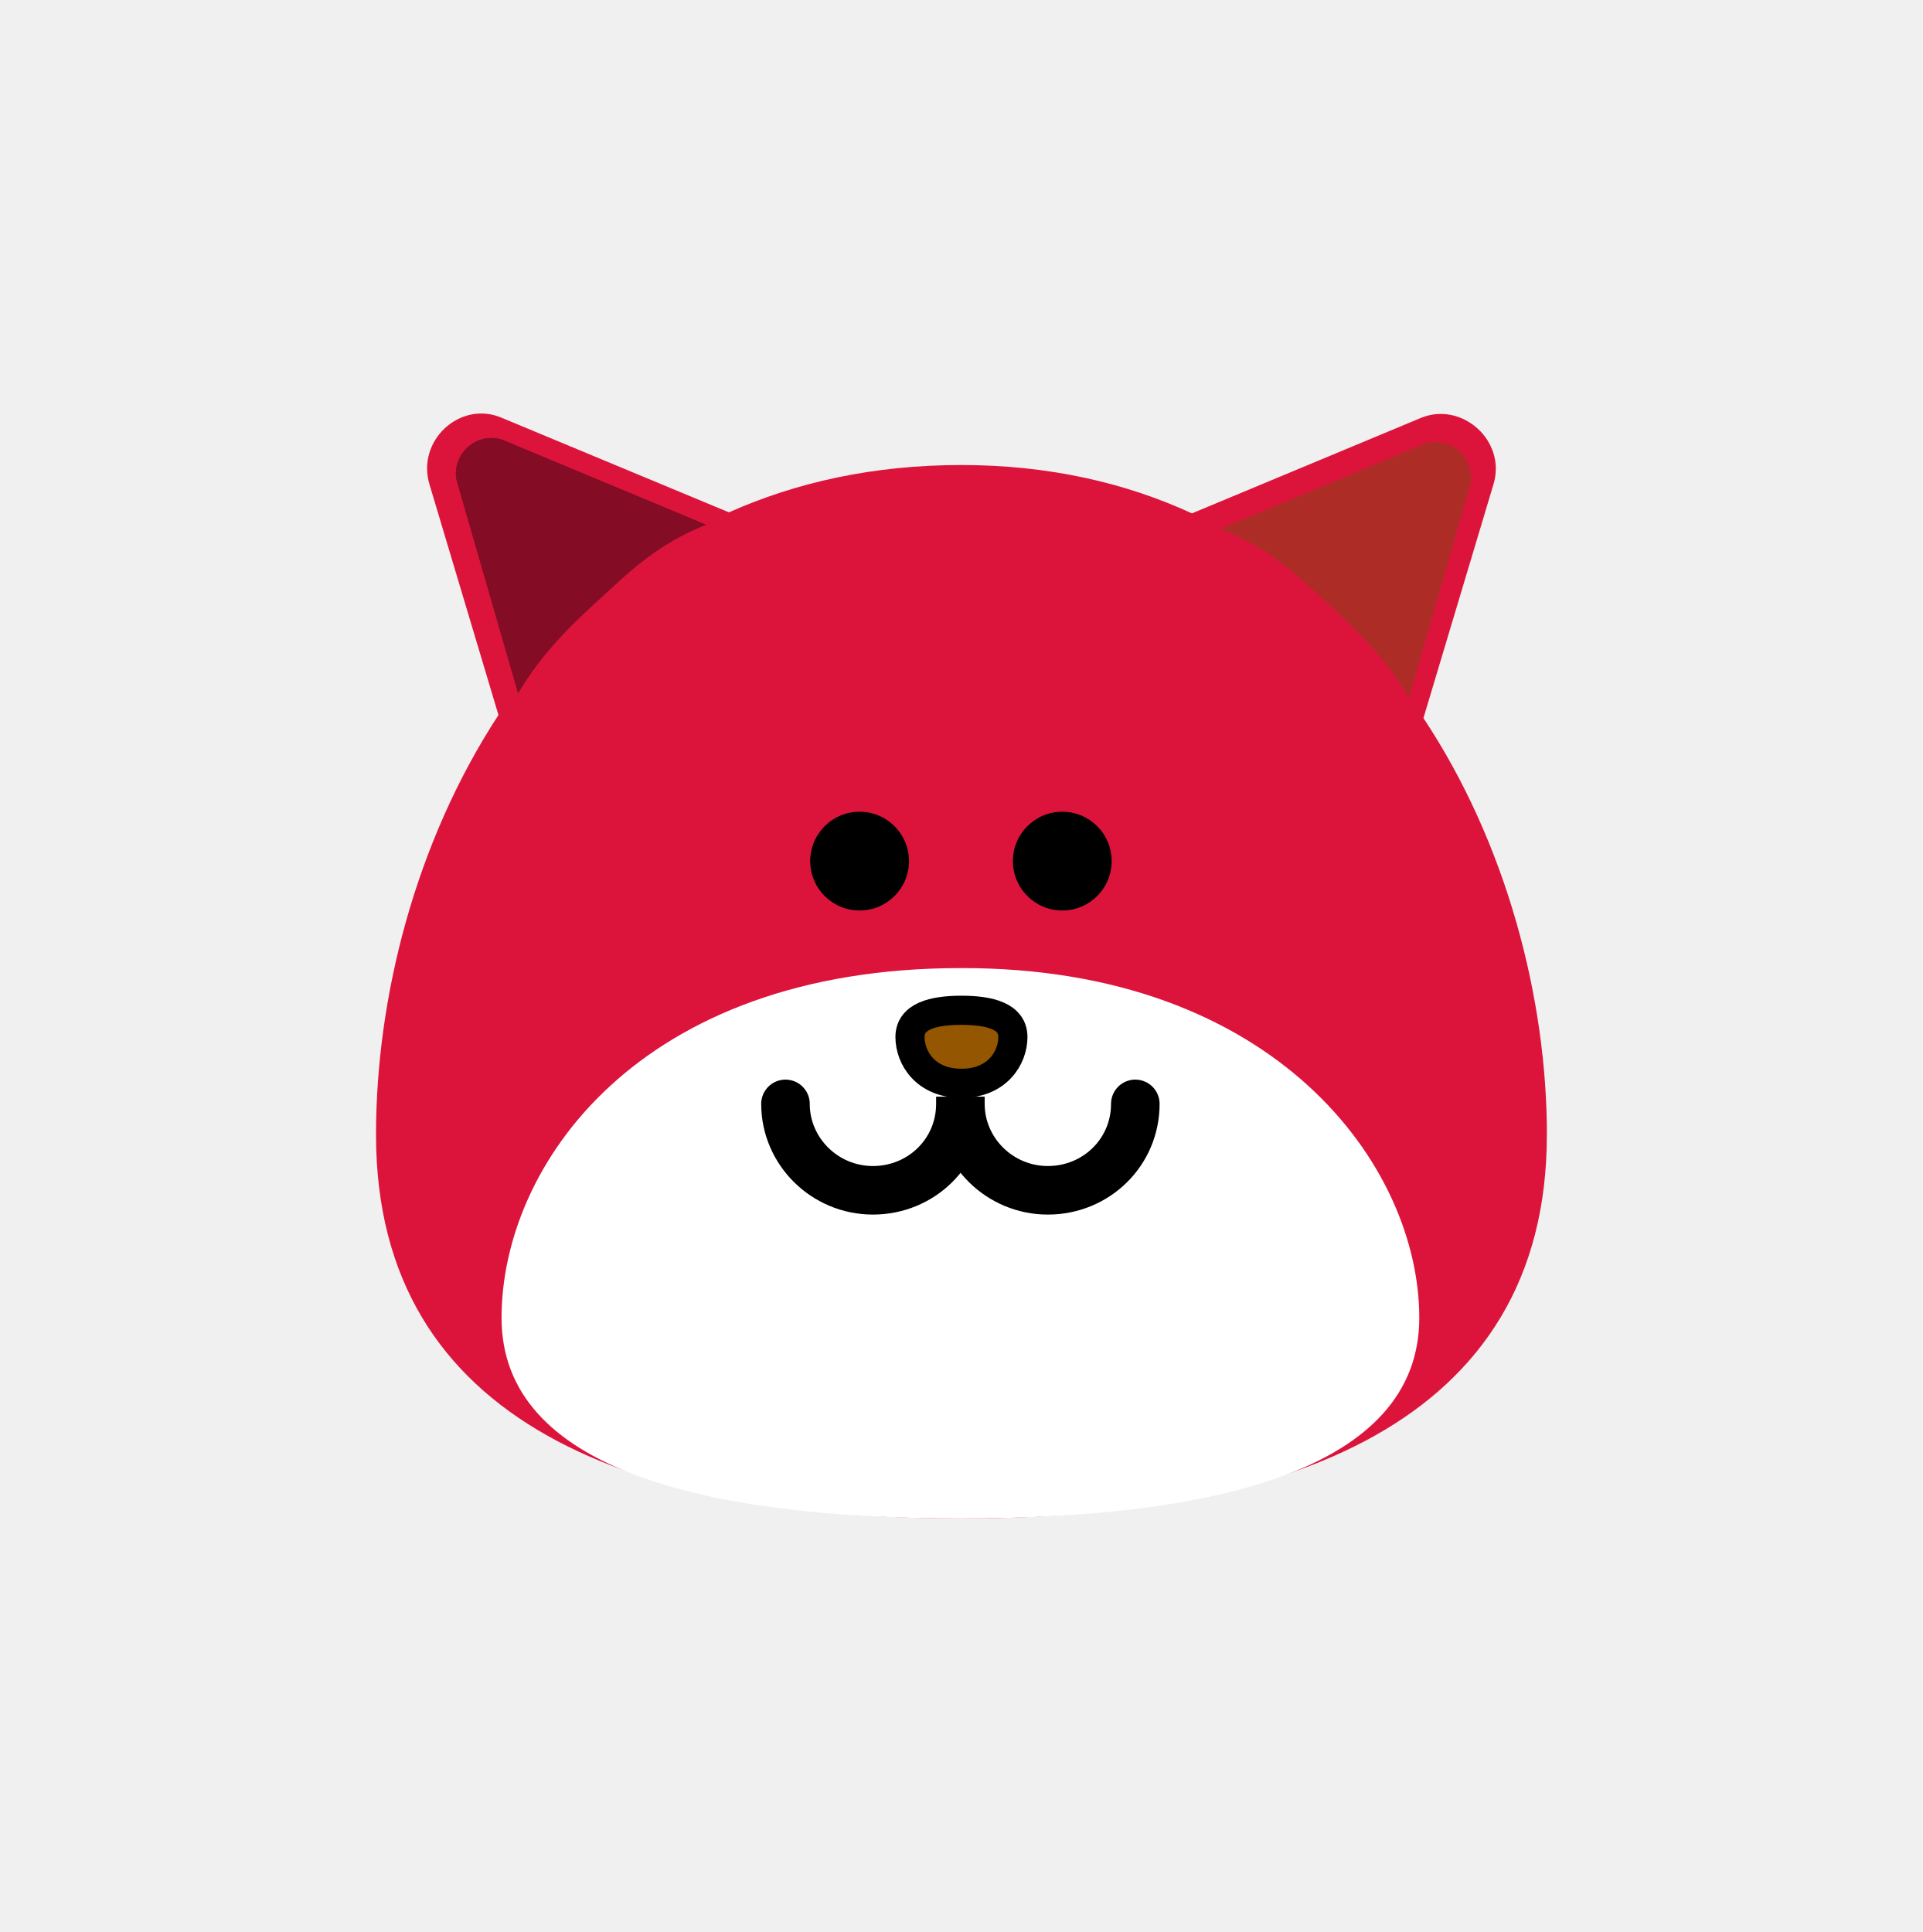
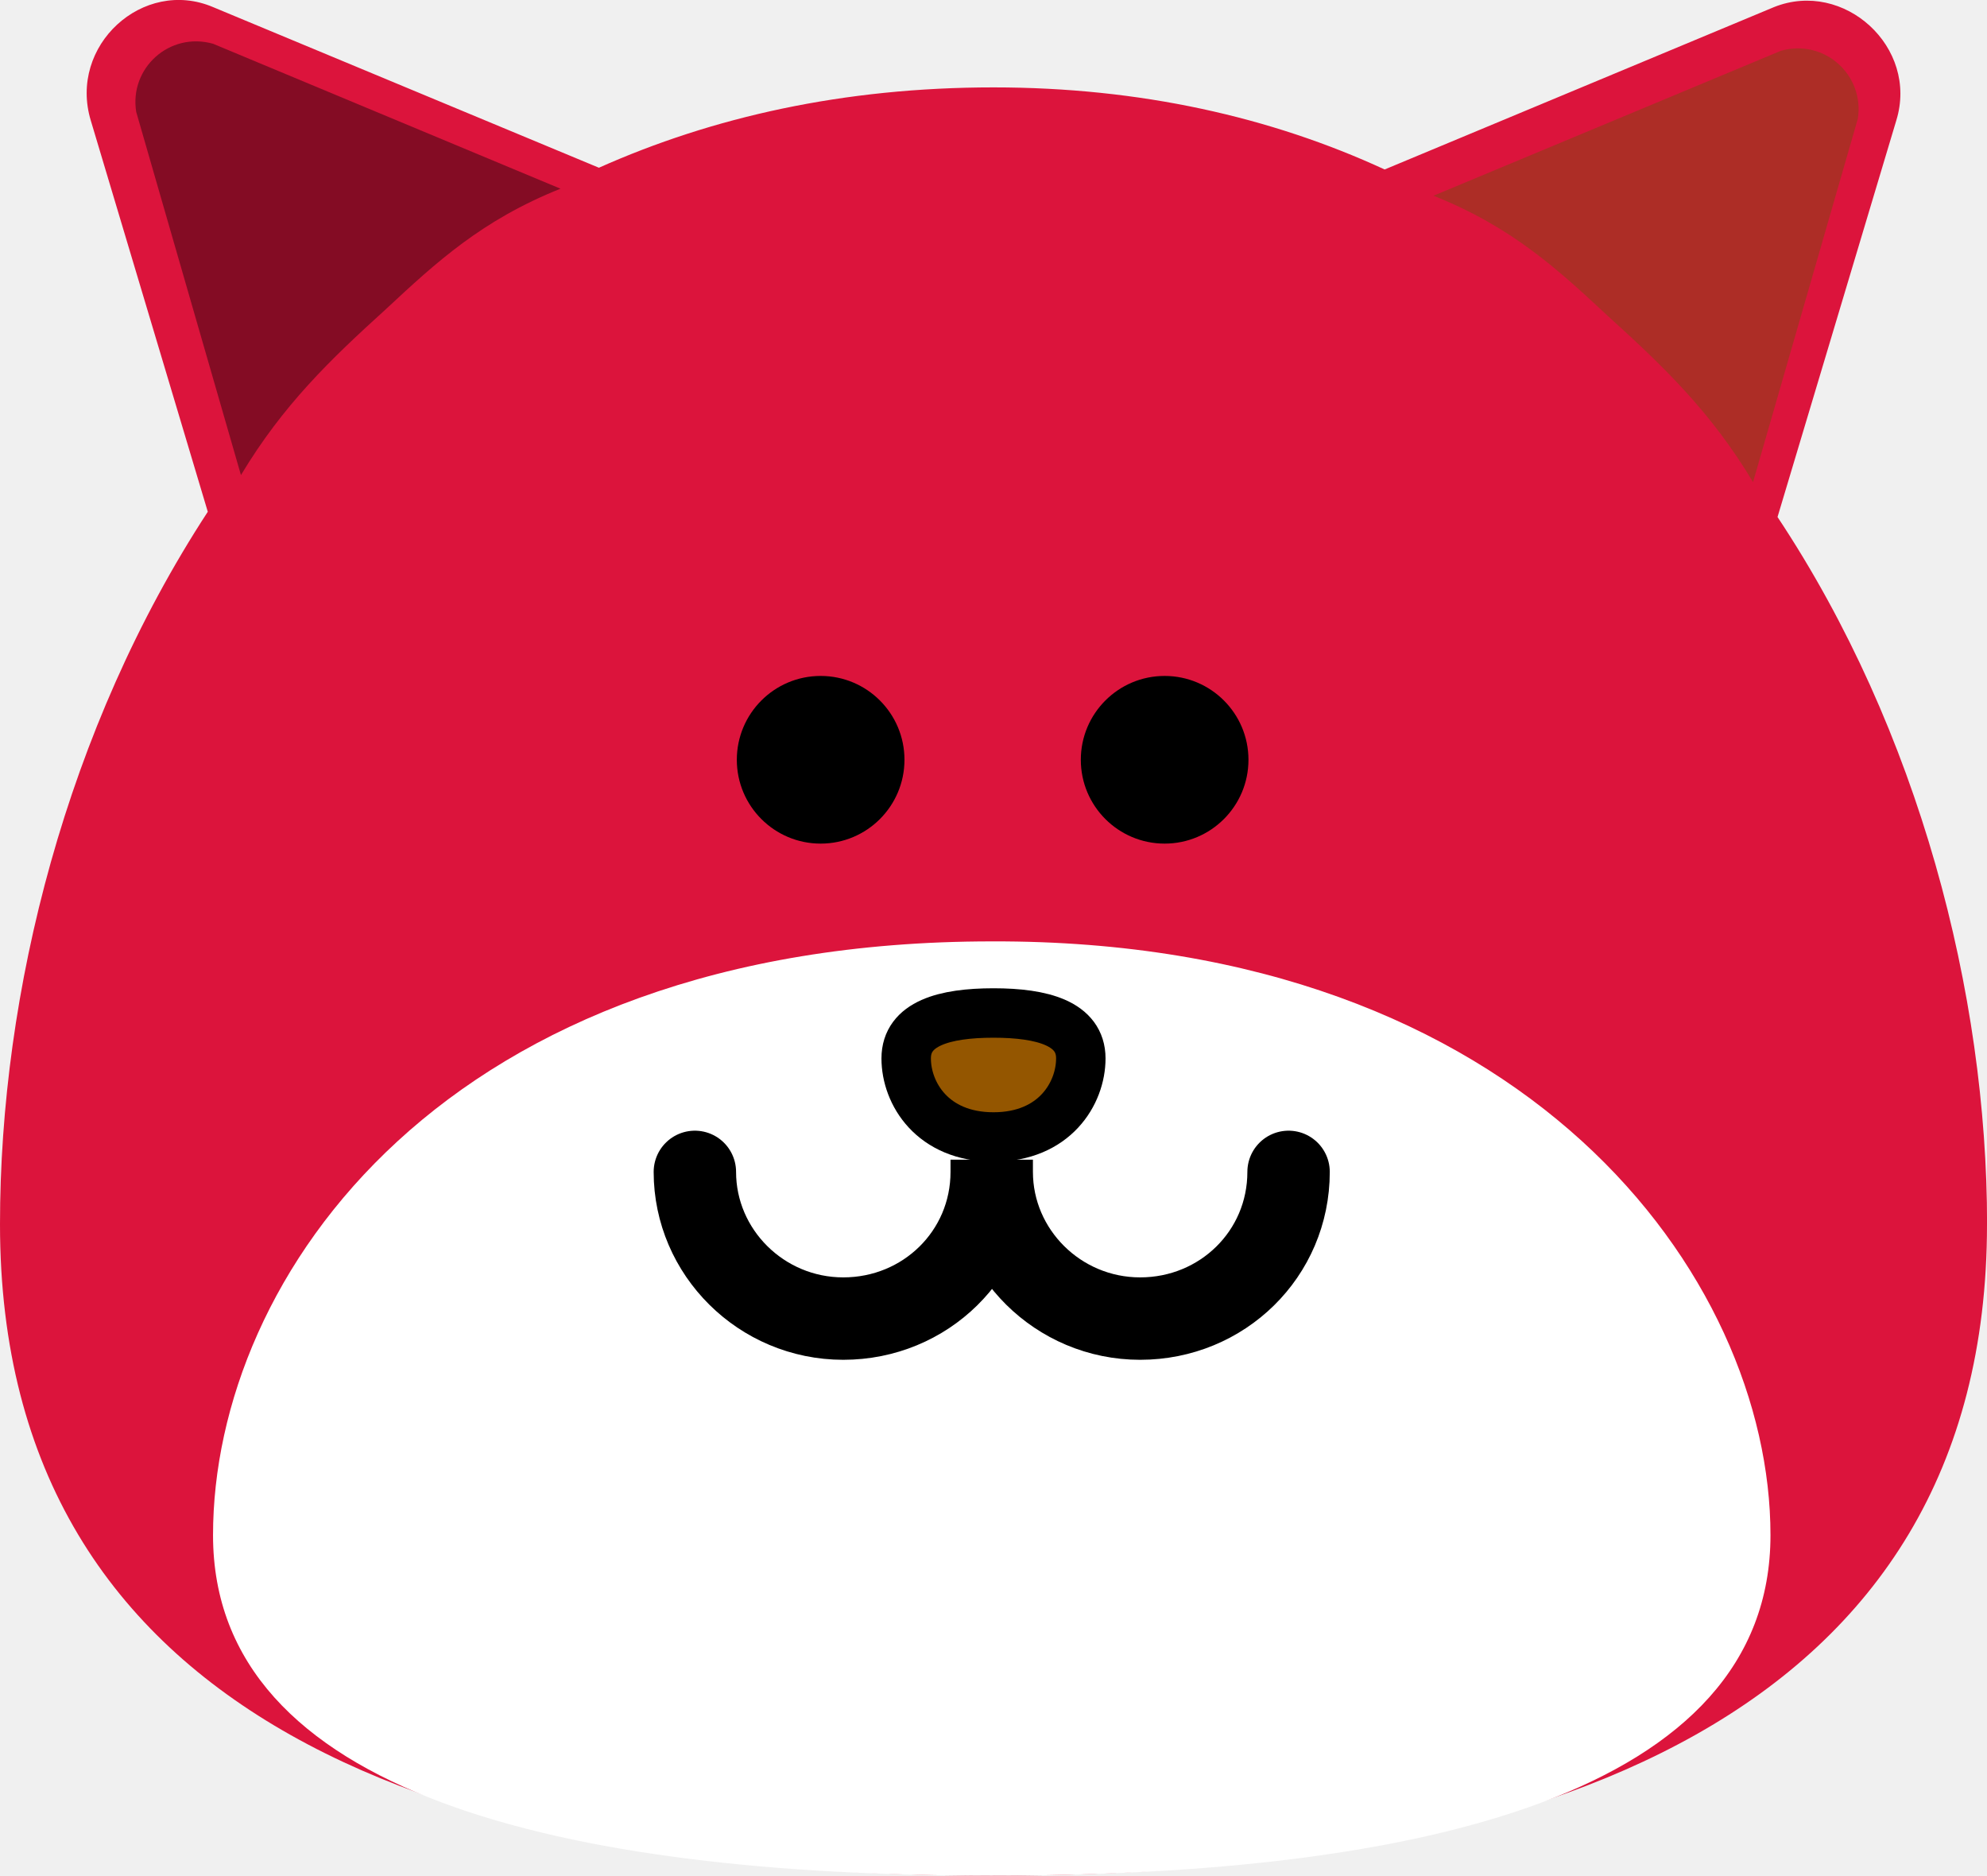
- <svg xmlns="http://www.w3.org/2000/svg" version="1.1" width="99.002" height="99.485" viewBox="0,0,99.002,99.485">
-   <g transform="translate(-190.4992,-130.2576)">
-     <g data-paper-data="{&quot;isPaintingLayer&quot;:true}" fill-rule="nonzero" stroke-linejoin="miter" stroke-miterlimit="10" stroke-dasharray="" stroke-dashoffset="0" style="mix-blend-mode: normal">
-       <path d="M270.141,188.689c0,14.938 -13.508,19.759 -30.141,19.759c-16.633,0 -30.141,-4.767 -30.141,-19.759c0,-7.045 2.013,-15.044 6.304,-21.613l-3.549,-11.866c-0.689,-2.278 1.589,-4.344 3.708,-3.443l11.707,4.873c3.443,-1.536 7.416,-2.437 11.972,-2.437c4.45,0 8.423,0.901 11.866,2.49l11.813,-4.926c2.119,-0.848 4.397,1.218 3.708,3.443l-3.602,12.025c4.291,6.463 6.357,14.461 6.357,21.454z" fill="#dc143c" stroke="none" stroke-width="1" stroke-linecap="butt" />
-       <path d="M263.572,198.118c0,7.84 -10.594,10.33 -23.625,10.33c-13.031,0 -23.625,-2.49 -23.625,-10.33c0,-7.84 7.045,-18.01 23.625,-18.01c16.209,-0.053 23.625,10.171 23.625,18.01z" fill="#ffffff" stroke="none" stroke-width="1" stroke-linecap="butt" />
-       <path d="M237.351,183.657c0,-1.059 1.165,-1.377 2.649,-1.377c1.483,0 2.649,0.318 2.649,1.377c0,1.059 -0.795,2.384 -2.649,2.384c-1.854,0 -2.649,-1.324 -2.649,-2.384z" fill="#945600" stroke="#000000" stroke-width="1.5" stroke-linecap="butt" />
-       <path d="M248.952,187.1c0,2.49 -2.013,4.45 -4.503,4.45c-2.49,0 -4.503,-2.013 -4.503,-4.45c0,-0.106 0,-0.106 0,-0.106c0,-0.159 0,-0.265 0,-0.265c0,0 0,0.106 0,0.265c0,0 0,0 0,0.106c0,2.49 -2.013,4.45 -4.503,4.45c-2.49,0 -4.503,-2.013 -4.503,-4.45" fill="none" stroke="#000000" stroke-width="2.5" stroke-linecap="round" />
-       <path d="M232.213,174.599c0,-1.404 1.138,-2.543 2.543,-2.543c1.404,0 2.543,1.138 2.543,2.543c0,1.404 -1.138,2.543 -2.543,2.543c-1.404,0 -2.543,-1.138 -2.543,-2.543z" fill="#000000" stroke="none" stroke-width="1" stroke-linecap="butt" />
-       <path d="M242.649,174.599c0,-1.404 1.138,-2.543 2.543,-2.543c1.404,0 2.543,1.138 2.543,2.543c0,1.404 -1.138,2.543 -2.543,2.543c-1.404,0 -2.543,-1.138 -2.543,-2.543z" fill="#000000" stroke="none" stroke-width="1" stroke-linecap="butt" />
-       <path d="M221.566,160.931c-1.695,1.536 -3.125,2.913 -4.397,5.032l-3.178,-11.018c-0.212,-1.324 1.006,-2.437 2.331,-2.066l10.541,4.397c-2.384,0.954 -3.761,2.225 -5.297,3.655z" fill="#840c24" stroke="none" stroke-width="1" stroke-linecap="butt" />
-       <path d="M253.349,157.489l10.541,-4.397c1.324,-0.371 2.543,0.742 2.331,2.066l-3.178,11.018c-1.271,-2.119 -2.702,-3.496 -4.397,-5.032c-1.536,-1.43 -2.913,-2.702 -5.297,-3.655z" fill="#ad2d26" stroke="none" stroke-width="1" stroke-linecap="butt" />
-       <path d="M190.499,229.742v-99.485h99.002v99.485z" fill="none" stroke="#ff0000" stroke-width="0" stroke-linecap="butt" />
+ <svg xmlns="http://www.w3.org/2000/svg" version="1.1" width="60.282" height="56.896" viewBox="0 0 60.282 56.896" id="svg10">
+   <defs id="defs10" />
+   <g transform="translate(-209.859,-151.5521)" id="g10">
+     <g data-paper-data="{&quot;isPaintingLayer&quot;:true}" fill-rule="nonzero" stroke-linejoin="miter" stroke-miterlimit="10" stroke-dasharray="none" stroke-dashoffset="0" style="mix-blend-mode:normal" id="g9">
+       <path d="m 270.141,188.689 c 0,14.938 -13.508,19.759 -30.141,19.759 -16.633,0 -30.141,-4.767 -30.141,-19.759 0,-7.045 2.013,-15.044 6.304,-21.613 l -3.549,-11.866 c -0.689,-2.278 1.589,-4.344 3.708,-3.443 l 11.707,4.873 c 3.443,-1.536 7.416,-2.437 11.972,-2.437 4.45,0 8.423,0.901 11.866,2.49 l 11.813,-4.926 c 2.119,-0.848 4.397,1.218 3.708,3.443 l -3.602,12.025 c 4.291,6.463 6.357,14.461 6.357,21.454 z" fill="#dc143c" stroke="none" stroke-width="1" stroke-linecap="butt" id="path1" />
+       <path d="m 263.572,198.118 c 0,7.84 -10.594,10.33 -23.625,10.33 -13.031,0 -23.625,-2.49 -23.625,-10.33 0,-7.84 7.045,-18.01 23.625,-18.01 16.209,-0.053 23.625,10.171 23.625,18.01 z" fill="#ffffff" stroke="none" stroke-width="1" stroke-linecap="butt" id="path2" />
+       <path d="m 237.351,183.657 c 0,-1.059 1.165,-1.377 2.649,-1.377 1.483,0 2.649,0.318 2.649,1.377 0,1.059 -0.795,2.384 -2.649,2.384 -1.854,0 -2.649,-1.324 -2.649,-2.384 z" fill="#945600" stroke="#000000" stroke-width="1.5" stroke-linecap="butt" id="path3" />
+       <path d="m 248.952,187.1 c 0,2.49 -2.013,4.45 -4.503,4.45 -2.49,0 -4.503,-2.013 -4.503,-4.45 0,-0.106 0,-0.106 0,-0.106 0,-0.159 0,-0.265 0,-0.265 0,0 0,0.106 0,0.265 0,0 0,0 0,0.106 0,2.49 -2.013,4.45 -4.503,4.45 -2.49,0 -4.503,-2.013 -4.503,-4.45" fill="none" stroke="#000000" stroke-width="2.5" stroke-linecap="round" id="path4" />
+       <path d="m 232.213,174.599 c 0,-1.404 1.138,-2.543 2.543,-2.543 1.404,0 2.543,1.138 2.543,2.543 0,1.404 -1.138,2.543 -2.543,2.543 -1.404,0 -2.543,-1.138 -2.543,-2.543 z" fill="#000000" stroke="none" stroke-width="1" stroke-linecap="butt" id="path5" />
+       <path d="m 242.649,174.599 c 0,-1.404 1.138,-2.543 2.543,-2.543 1.404,0 2.543,1.138 2.543,2.543 0,1.404 -1.138,2.543 -2.543,2.543 -1.404,0 -2.543,-1.138 -2.543,-2.543 z" fill="#000000" stroke="none" stroke-width="1" stroke-linecap="butt" id="path6" />
+       <path d="m 221.566,160.931 c -1.695,1.536 -3.125,2.913 -4.397,5.032 l -3.178,-11.018 c -0.212,-1.324 1.006,-2.437 2.331,-2.066 l 10.541,4.397 c -2.384,0.954 -3.761,2.225 -5.297,3.655 z" fill="#840c24" stroke="none" stroke-width="1" stroke-linecap="butt" id="path7" />
+       <path d="m 253.349,157.489 10.541,-4.397 c 1.324,-0.371 2.543,0.742 2.331,2.066 l -3.178,11.018 c -1.271,-2.119 -2.702,-3.496 -4.397,-5.032 -1.536,-1.43 -2.913,-2.702 -5.297,-3.655 z" fill="#ad2d26" stroke="none" stroke-width="1" stroke-linecap="butt" id="path8" />
    </g>
  </g>
</svg>
